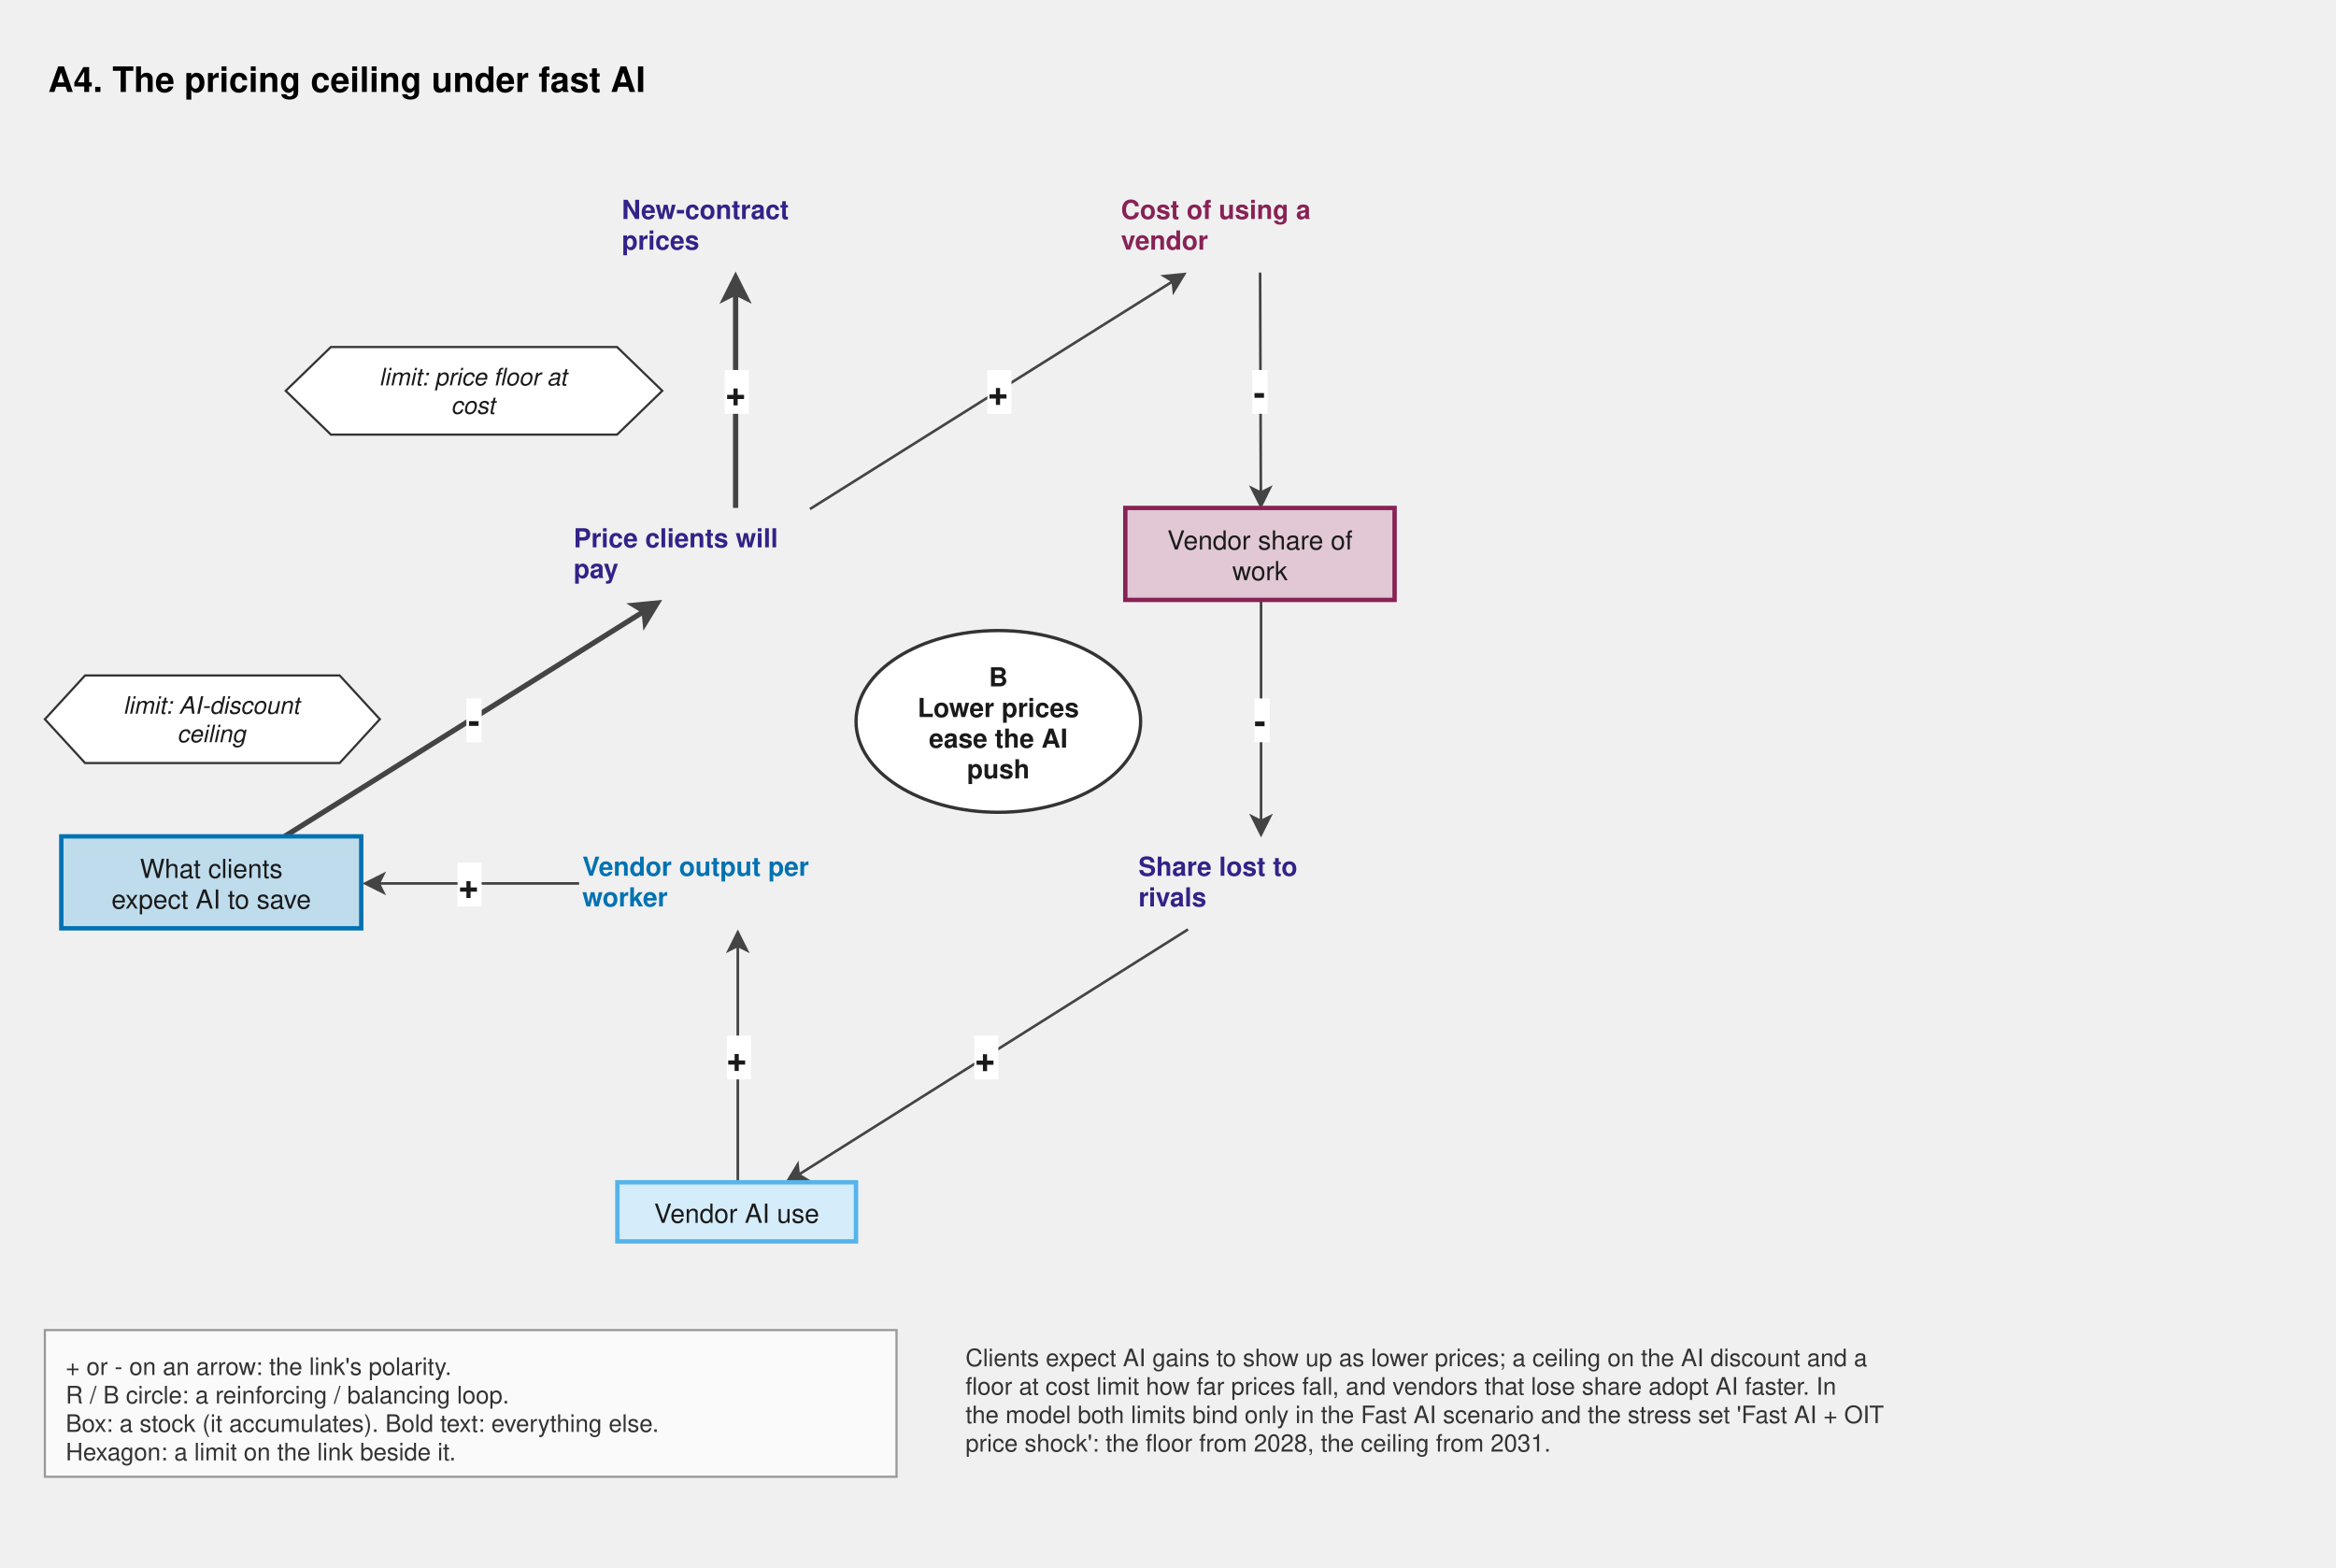
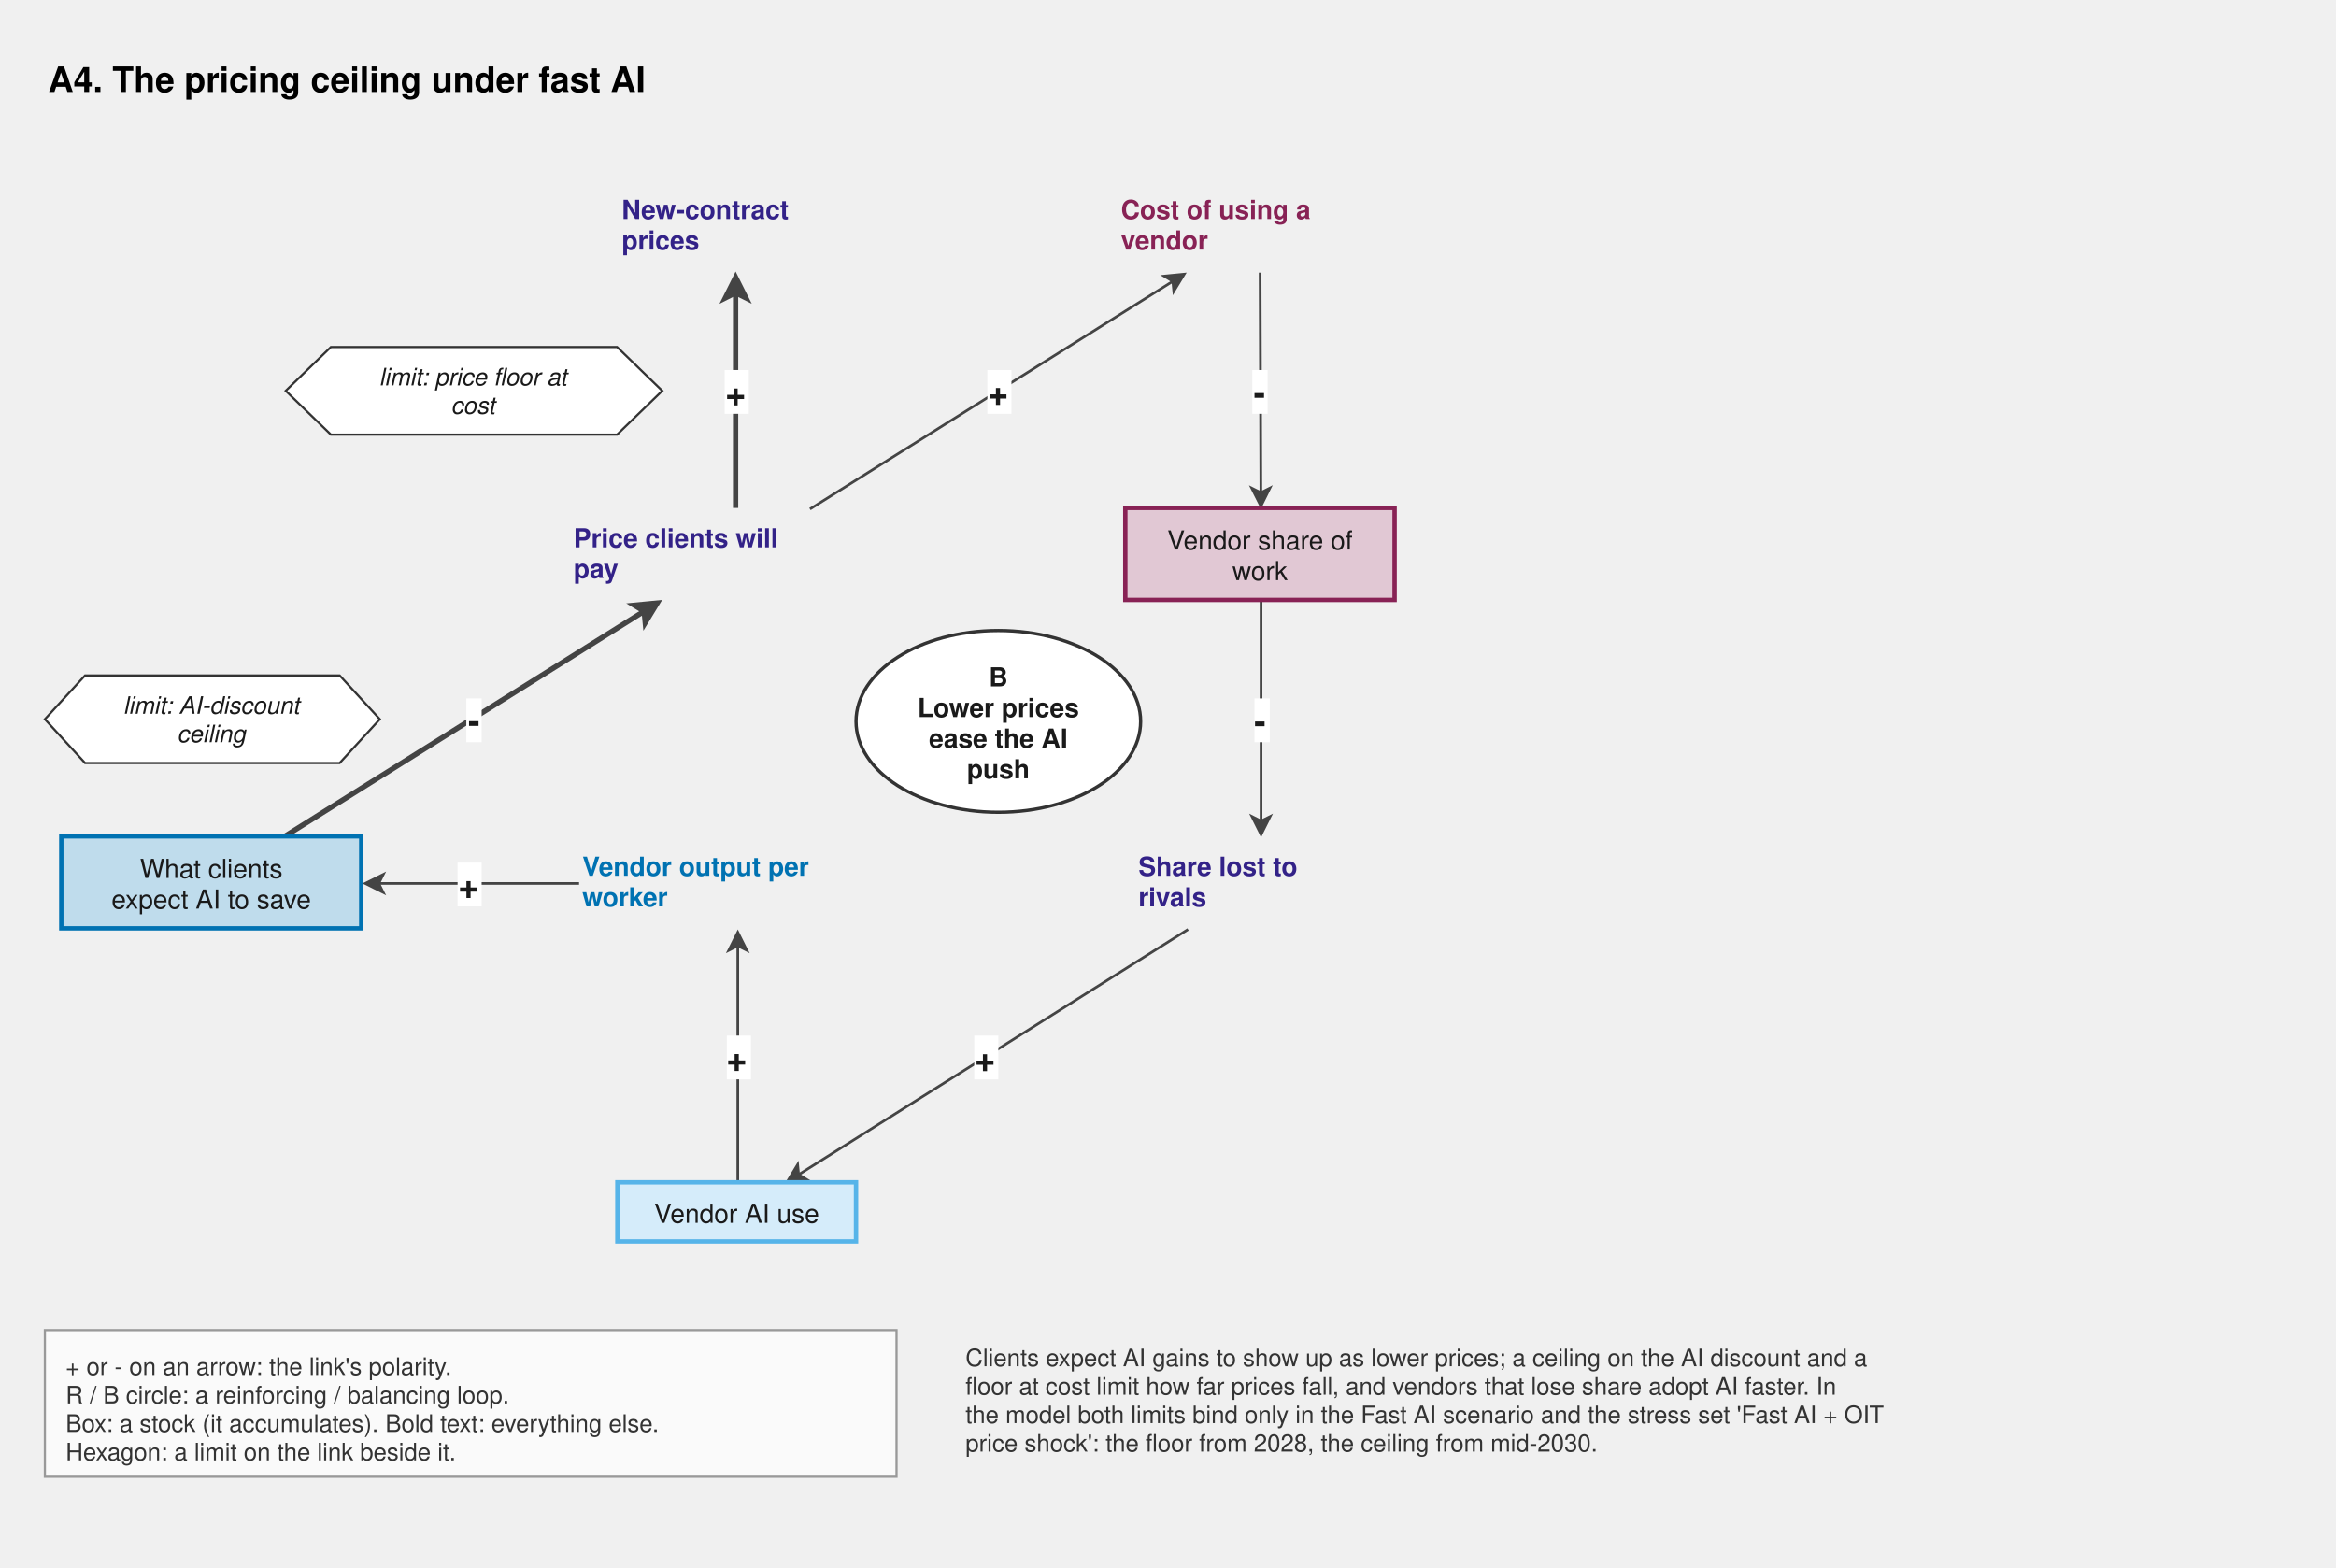
<svg xmlns="http://www.w3.org/2000/svg" style="background: transparent; background-color: transparent; color-scheme: light dark;" version="1.1" width="1067px" height="716px" viewBox="0 0 1067 716">
  <defs />
  <g>
    <g data-cell-id="0">
      <g data-cell-id="1">
        <g data-cell-id="e:A4.ai_use&gt;A4.output">
          <g transform="translate(0.5,0.5)">
            <path d="M 336.5 540 L 336.5 431.49" fill="none" stroke="#444444" stroke-width="1.2" stroke-miterlimit="10" pointer-events="stroke" style="stroke: light-dark(rgb(68, 68, 68), rgb(179, 179, 179));" />
            <path d="M 336.5 425.34 L 340.6 433.54 L 336.5 431.49 L 332.4 433.54 Z" fill="#444444" stroke="#444444" stroke-width="1.2" stroke-miterlimit="10" pointer-events="all" style="fill: light-dark(rgb(68, 68, 68), rgb(179, 179, 179)); stroke: light-dark(rgb(68, 68, 68), rgb(179, 179, 179));" />
          </g>
          <g>
            <g fill="#1A1A1A" font-family="Helvetica" font-weight="bold" text-anchor="middle" font-size="16px" style="fill: light-dark(rgb(26, 26, 26), rgb(215, 215, 215));">
              <rect fill="#FFFFFF" stroke="none" x="332" y="473" width="11" height="20" stroke-width="0" style="fill: light-dark(rgb(255, 255, 255), rgb(18, 18, 18));" />
              <text x="336.5" y="489">+</text>
            </g>
          </g>
        </g>
        <g data-cell-id="e:A4.cost&gt;A4.vendor_share">
          <g transform="translate(0.5,0.5)">
            <path d="M 575.07 124 L 575.41 224.51" fill="none" stroke="#444444" stroke-width="1.2" stroke-miterlimit="10" pointer-events="stroke" style="stroke: light-dark(rgb(68, 68, 68), rgb(179, 179, 179));" />
            <path d="M 575.43 230.66 L 571.3 222.47 L 575.41 224.51 L 579.5 222.44 Z" fill="#444444" stroke="#444444" stroke-width="1.2" stroke-miterlimit="10" pointer-events="all" style="fill: light-dark(rgb(68, 68, 68), rgb(179, 179, 179)); stroke: light-dark(rgb(68, 68, 68), rgb(179, 179, 179));" />
          </g>
          <g>
            <g fill="#1A1A1A" font-family="Helvetica" font-weight="bold" text-anchor="middle" font-size="16px" style="fill: light-dark(rgb(26, 26, 26), rgb(215, 215, 215));">
              <rect fill="#FFFFFF" stroke="none" x="572" y="169" width="7" height="20" stroke-width="0" style="fill: light-dark(rgb(255, 255, 255), rgb(18, 18, 18));" />
              <text x="575.25" y="185">-</text>
            </g>
          </g>
        </g>
        <g data-cell-id="e:A4.expect&gt;A4.will_pay">
          <g>
            <path d="M 130.03 382 L 294.22 279.17" fill="none" stroke="#444444" stroke-width="2.4" stroke-miterlimit="10" pointer-events="stroke" style="stroke: light-dark(rgb(68, 68, 68), rgb(179, 179, 179));" />
            <path d="M 300.2 275.42 L 294.72 284.4 L 294.22 279.17 L 289.73 276.43 Z" fill="#444444" stroke="#444444" stroke-width="2.4" stroke-miterlimit="10" pointer-events="all" style="fill: light-dark(rgb(68, 68, 68), rgb(179, 179, 179)); stroke: light-dark(rgb(68, 68, 68), rgb(179, 179, 179));" />
          </g>
          <g>
            <g fill="#1A1A1A" font-family="Helvetica" font-weight="bold" text-anchor="middle" font-size="16px" style="fill: light-dark(rgb(26, 26, 26), rgb(215, 215, 215));">
              <rect fill="#FFFFFF" stroke="none" x="213" y="319" width="7" height="20" stroke-width="0" style="fill: light-dark(rgb(255, 255, 255), rgb(18, 18, 18));" />
              <text x="216.48" y="334.86">-</text>
            </g>
          </g>
        </g>
        <g data-cell-id="e:A4.lost&gt;A4.ai_use">
          <g transform="translate(0.5,0.5)">
            <path d="M 542.15 424 L 364.28 536.01" fill="none" stroke="#444444" stroke-width="1.2" stroke-miterlimit="10" pointer-events="stroke" style="stroke: light-dark(rgb(68, 68, 68), rgb(179, 179, 179));" />
            <path d="M 359.07 539.29 L 363.83 531.45 L 364.28 536.01 L 368.2 538.39 Z" fill="#444444" stroke="#444444" stroke-width="1.2" stroke-miterlimit="10" pointer-events="all" style="fill: light-dark(rgb(68, 68, 68), rgb(179, 179, 179)); stroke: light-dark(rgb(68, 68, 68), rgb(179, 179, 179));" />
          </g>
          <g>
            <g fill="#1A1A1A" font-family="Helvetica" font-weight="bold" text-anchor="middle" font-size="16px" style="fill: light-dark(rgb(26, 26, 26), rgb(215, 215, 215));">
              <rect fill="#FFFFFF" stroke="none" x="445" y="473" width="11" height="20" stroke-width="0" style="fill: light-dark(rgb(255, 255, 255), rgb(18, 18, 18));" />
              <text x="449.92" y="489.08">+</text>
            </g>
          </g>
        </g>
        <g data-cell-id="e:A4.output&gt;A4.expect">
          <g transform="translate(0.5,0.5)">
            <path d="M 264 403 L 172.49 403" fill="none" stroke="#444444" stroke-width="1.2" stroke-miterlimit="10" pointer-events="stroke" style="stroke: light-dark(rgb(68, 68, 68), rgb(179, 179, 179));" />
            <path d="M 166.34 403 L 174.54 398.9 L 172.49 403 L 174.54 407.1 Z" fill="#444444" stroke="#444444" stroke-width="1.2" stroke-miterlimit="10" pointer-events="all" style="fill: light-dark(rgb(68, 68, 68), rgb(179, 179, 179)); stroke: light-dark(rgb(68, 68, 68), rgb(179, 179, 179));" />
          </g>
          <g>
            <g fill="#1A1A1A" font-family="Helvetica" font-weight="bold" text-anchor="middle" font-size="16px" style="fill: light-dark(rgb(26, 26, 26), rgb(215, 215, 215));">
              <rect fill="#FFFFFF" stroke="none" x="209" y="394" width="11" height="20" stroke-width="0" style="fill: light-dark(rgb(255, 255, 255), rgb(18, 18, 18));" />
              <text x="214" y="410">+</text>
            </g>
          </g>
        </g>
        <g data-cell-id="e:A4.vendor_share&gt;A4.lost">
          <g transform="translate(0.5,0.5)">
            <path d="M 575.5 274 L 575.5 374.51" fill="none" stroke="#444444" stroke-width="1.2" stroke-miterlimit="10" pointer-events="stroke" style="stroke: light-dark(rgb(68, 68, 68), rgb(179, 179, 179));" />
            <path d="M 575.5 380.66 L 571.4 372.46 L 575.5 374.51 L 579.6 372.46 Z" fill="#444444" stroke="#444444" stroke-width="1.2" stroke-miterlimit="10" pointer-events="all" style="fill: light-dark(rgb(68, 68, 68), rgb(179, 179, 179)); stroke: light-dark(rgb(68, 68, 68), rgb(179, 179, 179));" />
          </g>
          <g>
            <g fill="#1A1A1A" font-family="Helvetica" font-weight="bold" text-anchor="middle" font-size="16px" style="fill: light-dark(rgb(26, 26, 26), rgb(215, 215, 215));">
              <rect fill="#FFFFFF" stroke="none" x="573" y="319" width="7" height="20" stroke-width="0" style="fill: light-dark(rgb(255, 255, 255), rgb(18, 18, 18));" />
              <text x="575.5" y="335">-</text>
            </g>
          </g>
        </g>
        <g data-cell-id="e:A4.will_pay&gt;A4.cost">
          <g transform="translate(0.5,0.5)">
            <path d="M 369.46 232 L 535.19 127.98" fill="none" stroke="#444444" stroke-width="1.2" stroke-miterlimit="10" pointer-events="stroke" style="stroke: light-dark(rgb(68, 68, 68), rgb(179, 179, 179));" />
            <path d="M 540.4 124.71 L 535.64 132.54 L 535.19 127.98 L 531.28 125.6 Z" fill="#444444" stroke="#444444" stroke-width="1.2" stroke-miterlimit="10" pointer-events="all" style="fill: light-dark(rgb(68, 68, 68), rgb(179, 179, 179)); stroke: light-dark(rgb(68, 68, 68), rgb(179, 179, 179));" />
          </g>
          <g>
            <g fill="#1A1A1A" font-family="Helvetica" font-weight="bold" text-anchor="middle" font-size="16px" style="fill: light-dark(rgb(26, 26, 26), rgb(215, 215, 215));">
              <rect fill="#FFFFFF" stroke="none" x="451" y="169" width="11" height="20" stroke-width="0" style="fill: light-dark(rgb(255, 255, 255), rgb(18, 18, 18));" />
              <text x="455.85" y="184.78">+</text>
            </g>
          </g>
        </g>
        <g data-cell-id="e:A4.will_pay&gt;A4.new_prices">
          <g>
            <path d="M 336 232 L 336 133.73" fill="none" stroke="#444444" stroke-width="2.4" stroke-miterlimit="10" pointer-events="stroke" style="stroke: light-dark(rgb(68, 68, 68), rgb(179, 179, 179));" />
            <path d="M 336 126.68 L 340.7 136.08 L 336 133.73 L 331.3 136.08 Z" fill="#444444" stroke="#444444" stroke-width="2.4" stroke-miterlimit="10" pointer-events="all" style="fill: light-dark(rgb(68, 68, 68), rgb(179, 179, 179)); stroke: light-dark(rgb(68, 68, 68), rgb(179, 179, 179));" />
          </g>
          <g>
            <g fill="#1A1A1A" font-family="Helvetica" font-weight="bold" text-anchor="middle" font-size="16px" style="fill: light-dark(rgb(26, 26, 26), rgb(215, 215, 215));">
              <rect fill="#FFFFFF" stroke="none" x="331" y="169" width="11" height="20" stroke-width="0" style="fill: light-dark(rgb(255, 255, 255), rgb(18, 18, 18));" />
              <text x="336" y="185">+</text>
            </g>
          </g>
        </g>
        <g data-cell-id="A4.ai_use">
          <g>
            <rect x="282" y="540" width="109" height="27" fill="#d5ecfa" stroke="#56b4e9" stroke-width="2" pointer-events="all" style="fill: light-dark(rgb(213, 236, 250), rgb(21, 41, 53)); stroke: light-dark(rgb(86, 180, 233), rgb(29, 110, 155));" />
          </g>
          <g>
            <g fill="#1A1A1A" font-family="Helvetica" text-anchor="middle" font-size="12px" style="fill: light-dark(rgb(26, 26, 26), rgb(215, 215, 215));">
              <text x="336.5" y="558.5">Vendor AI use</text>
            </g>
          </g>
        </g>
        <g data-cell-id="A4.cost">
          <g transform="translate(0.5,0.5)">
            <rect x="510" y="82" width="130" height="42" fill="none" stroke="none" pointer-events="all" />
          </g>
          <g>
            <g fill="#882255" font-family="Helvetica" font-weight="bold" font-size="12px" style="fill: light-dark(rgb(136, 34, 85), rgb(252, 164, 208));">
              <text x="512" y="100">Cost of using a</text>
              <text x="512" y="114">vendor</text>
            </g>
          </g>
        </g>
        <g data-cell-id="A4.expect">
          <g>
            <rect x="28" y="382" width="137" height="42" fill="#bfdcec" stroke="#0072b2" stroke-width="2" pointer-events="all" style="fill: light-dark(rgb(191, 220, 236), rgb(32, 57, 71)); stroke: light-dark(rgb(0, 114, 178), rgb(75, 173, 228));" />
          </g>
          <g>
            <g fill="#1A1A1A" font-family="Helvetica" text-anchor="middle" font-size="12px" style="fill: light-dark(rgb(26, 26, 26), rgb(215, 215, 215));">
              <text x="96.5" y="401">What clients</text>
              <text x="96.5" y="415">expect AI to save</text>
            </g>
          </g>
        </g>
        <g data-cell-id="A4.lost">
          <g transform="translate(0.5,0.5)">
            <rect x="518" y="382" width="115" height="42" fill="none" stroke="none" pointer-events="all" />
          </g>
          <g>
            <g fill="#332288" font-family="Helvetica" font-weight="bold" font-size="12px" style="fill: light-dark(rgb(51, 34, 136), rgb(204, 189, 255));">
              <text x="520" y="400">Share lost to</text>
              <text x="520" y="414">rivals</text>
            </g>
          </g>
        </g>
        <g data-cell-id="A4.new_prices">
          <g transform="translate(0.5,0.5)">
            <rect x="282" y="82" width="108" height="42" fill="none" stroke="none" pointer-events="all" />
          </g>
          <g>
            <g fill="#332288" font-family="Helvetica" font-weight="bold" font-size="12px" style="fill: light-dark(rgb(51, 34, 136), rgb(204, 189, 255));">
              <text x="284" y="100">New-contract</text>
              <text x="284" y="114">prices</text>
            </g>
          </g>
        </g>
        <g data-cell-id="A4.output">
          <g transform="translate(0.5,0.5)">
            <rect x="264" y="382" width="145" height="42" fill="none" stroke="none" pointer-events="all" />
          </g>
          <g>
            <g fill="#0072B2" font-family="Helvetica" font-weight="bold" font-size="12px" style="fill: light-dark(rgb(0, 114, 178), rgb(75, 173, 228));">
              <text x="266" y="400">Vendor output per</text>
              <text x="266" y="414">worker</text>
            </g>
          </g>
        </g>
        <g data-cell-id="A4.vendor_share">
          <g>
            <rect x="514" y="232" width="123" height="42" fill="#e1c8d4" stroke="#882255" stroke-width="2" pointer-events="all" style="fill: light-dark(rgb(225, 200, 212), rgb(76, 55, 65)); stroke: light-dark(rgb(136, 34, 85), rgb(252, 164, 208));" />
          </g>
          <g>
            <g fill="#1A1A1A" font-family="Helvetica" text-anchor="middle" font-size="12px" style="fill: light-dark(rgb(26, 26, 26), rgb(215, 215, 215));">
              <text x="575.5" y="251">Vendor share of</text>
              <text x="575.5" y="265">work</text>
            </g>
          </g>
        </g>
        <g data-cell-id="A4.will_pay">
          <g transform="translate(0.5,0.5)">
            <rect x="260" y="232" width="152" height="42" fill="none" stroke="none" pointer-events="all" />
          </g>
          <g>
            <g fill="#332288" font-family="Helvetica" font-weight="bold" font-size="12px" style="fill: light-dark(rgb(51, 34, 136), rgb(204, 189, 255));">
              <text x="262" y="250">Price clients will</text>
              <text x="262" y="264">pay</text>
            </g>
          </g>
        </g>
        <g data-cell-id="A4.limit_ceiling">
          <g transform="translate(0.5,0.5)">
            <path d="M 38.36 308 L 154.64 308 L 173 328 L 154.64 348 L 38.36 348 L 20 328 Z" fill="#ffffff" stroke="#333333" stroke-miterlimit="10" pointer-events="all" style="fill: light-dark(rgb(255, 255, 255), rgb(18, 18, 18)); stroke: light-dark(rgb(51, 51, 51), rgb(193, 193, 193));" />
          </g>
          <g>
            <g fill="#1A1A1A" font-family="Helvetica" font-style="italic" text-anchor="middle" font-size="11px" style="fill: light-dark(rgb(26, 26, 26), rgb(215, 215, 215));">
              <text x="96.5" y="326">limit: AI-discount</text>
              <text x="96.5" y="339">ceiling</text>
            </g>
          </g>
        </g>
        <g data-cell-id="A4.limit_floor">
          <g transform="translate(0.5,0.5)">
            <path d="M 150.64 158 L 281.36 158 L 302 178 L 281.36 198 L 150.64 198 L 130 178 Z" fill="#ffffff" stroke="#333333" stroke-miterlimit="10" pointer-events="all" style="fill: light-dark(rgb(255, 255, 255), rgb(18, 18, 18)); stroke: light-dark(rgb(51, 51, 51), rgb(193, 193, 193));" />
          </g>
          <g>
            <g fill="#1A1A1A" font-family="Helvetica" font-style="italic" text-anchor="middle" font-size="11px" style="fill: light-dark(rgb(26, 26, 26), rgb(215, 215, 215));">
              <text x="216" y="176">limit: price floor at</text>
              <text x="216" y="189">cost</text>
            </g>
          </g>
        </g>
        <g data-cell-id="A4.loop_share">
          <g>
            <ellipse cx="456" cy="329.5" rx="65" ry="41.5" fill="#ffffff" stroke="#333333" stroke-width="1.5" pointer-events="all" style="fill: light-dark(rgb(255, 255, 255), rgb(18, 18, 18)); stroke: light-dark(rgb(51, 51, 51), rgb(193, 193, 193));" />
          </g>
          <g>
            <g fill="#1A1A1A" font-family="Helvetica" font-weight="bold" text-anchor="middle" font-size="12px" style="fill: light-dark(rgb(26, 26, 26), rgb(215, 215, 215));">
              <text x="456" y="313.5">B</text>
              <text x="456" y="327.5">Lower prices</text>
              <text x="456" y="341.5">ease the AI</text>
              <text x="456" y="355.5">push</text>
            </g>
          </g>
        </g>
        <g data-cell-id="title">
          <g transform="translate(0.5,0.5)">
            <rect x="20" y="20" width="386" height="32" fill="none" stroke="none" pointer-events="all" />
          </g>
          <g>
            <g fill="#000000" font-family="Helvetica" font-weight="bold" font-size="16px" style="fill: light-dark(rgb(0, 0, 0), rgb(255, 255, 255));">
              <text x="22" y="42">A4. The pricing ceiling under fast AI</text>
            </g>
          </g>
        </g>
        <g data-cell-id="legend">
          <g transform="translate(0.5,0.5)">
            <rect x="20" y="607" width="389" height="67" fill="#fafafa" stroke="#999999" pointer-events="all" style="fill: light-dark(rgb(250, 250, 250), rgb(22, 22, 22)); stroke: light-dark(rgb(153, 153, 153), rgb(106, 106, 106));" />
          </g>
          <g>
            <g fill="#333333" font-family="Helvetica" font-size="11px" style="fill: light-dark(rgb(51, 51, 51), rgb(193, 193, 193));">
              <text x="30" y="628">+ or - on an arrow: the link's polarity.</text>
              <text x="30" y="641">R / B circle: a reinforcing / balancing loop.</text>
              <text x="30" y="654">Box: a stock (it accumulates). Bold text: everything else.</text>
              <text x="30" y="667">Hexagon: a limit on the link beside it.</text>
            </g>
          </g>
        </g>
        <g data-cell-id="caption:1">
          <g transform="translate(0.5,0.5)">
            <rect x="439" y="607" width="586" height="67" fill="none" stroke="none" pointer-events="all" />
          </g>
          <g>
            <g fill="#333333" font-family="Helvetica" font-size="11px" style="fill: light-dark(rgb(51, 51, 51), rgb(193, 193, 193));">
              <text x="441" y="624">Clients expect AI gains to show up as lower prices; a ceiling on the AI discount and a</text>
              <text x="441" y="637">floor at cost limit how far prices fall, and vendors that lose share adopt AI faster. In</text>
              <text x="441" y="650">the model both limits bind only in the Fast AI scenario and the stress set 'Fast AI + OIT</text>
-               <text x="441" y="663">price shock': the floor from 2028, the ceiling from 2031.</text>
+               <text x="441" y="663">price shock': the floor from 2028, the ceiling from mid-2030.</text>
            </g>
          </g>
        </g>
      </g>
    </g>
  </g>
</svg>
